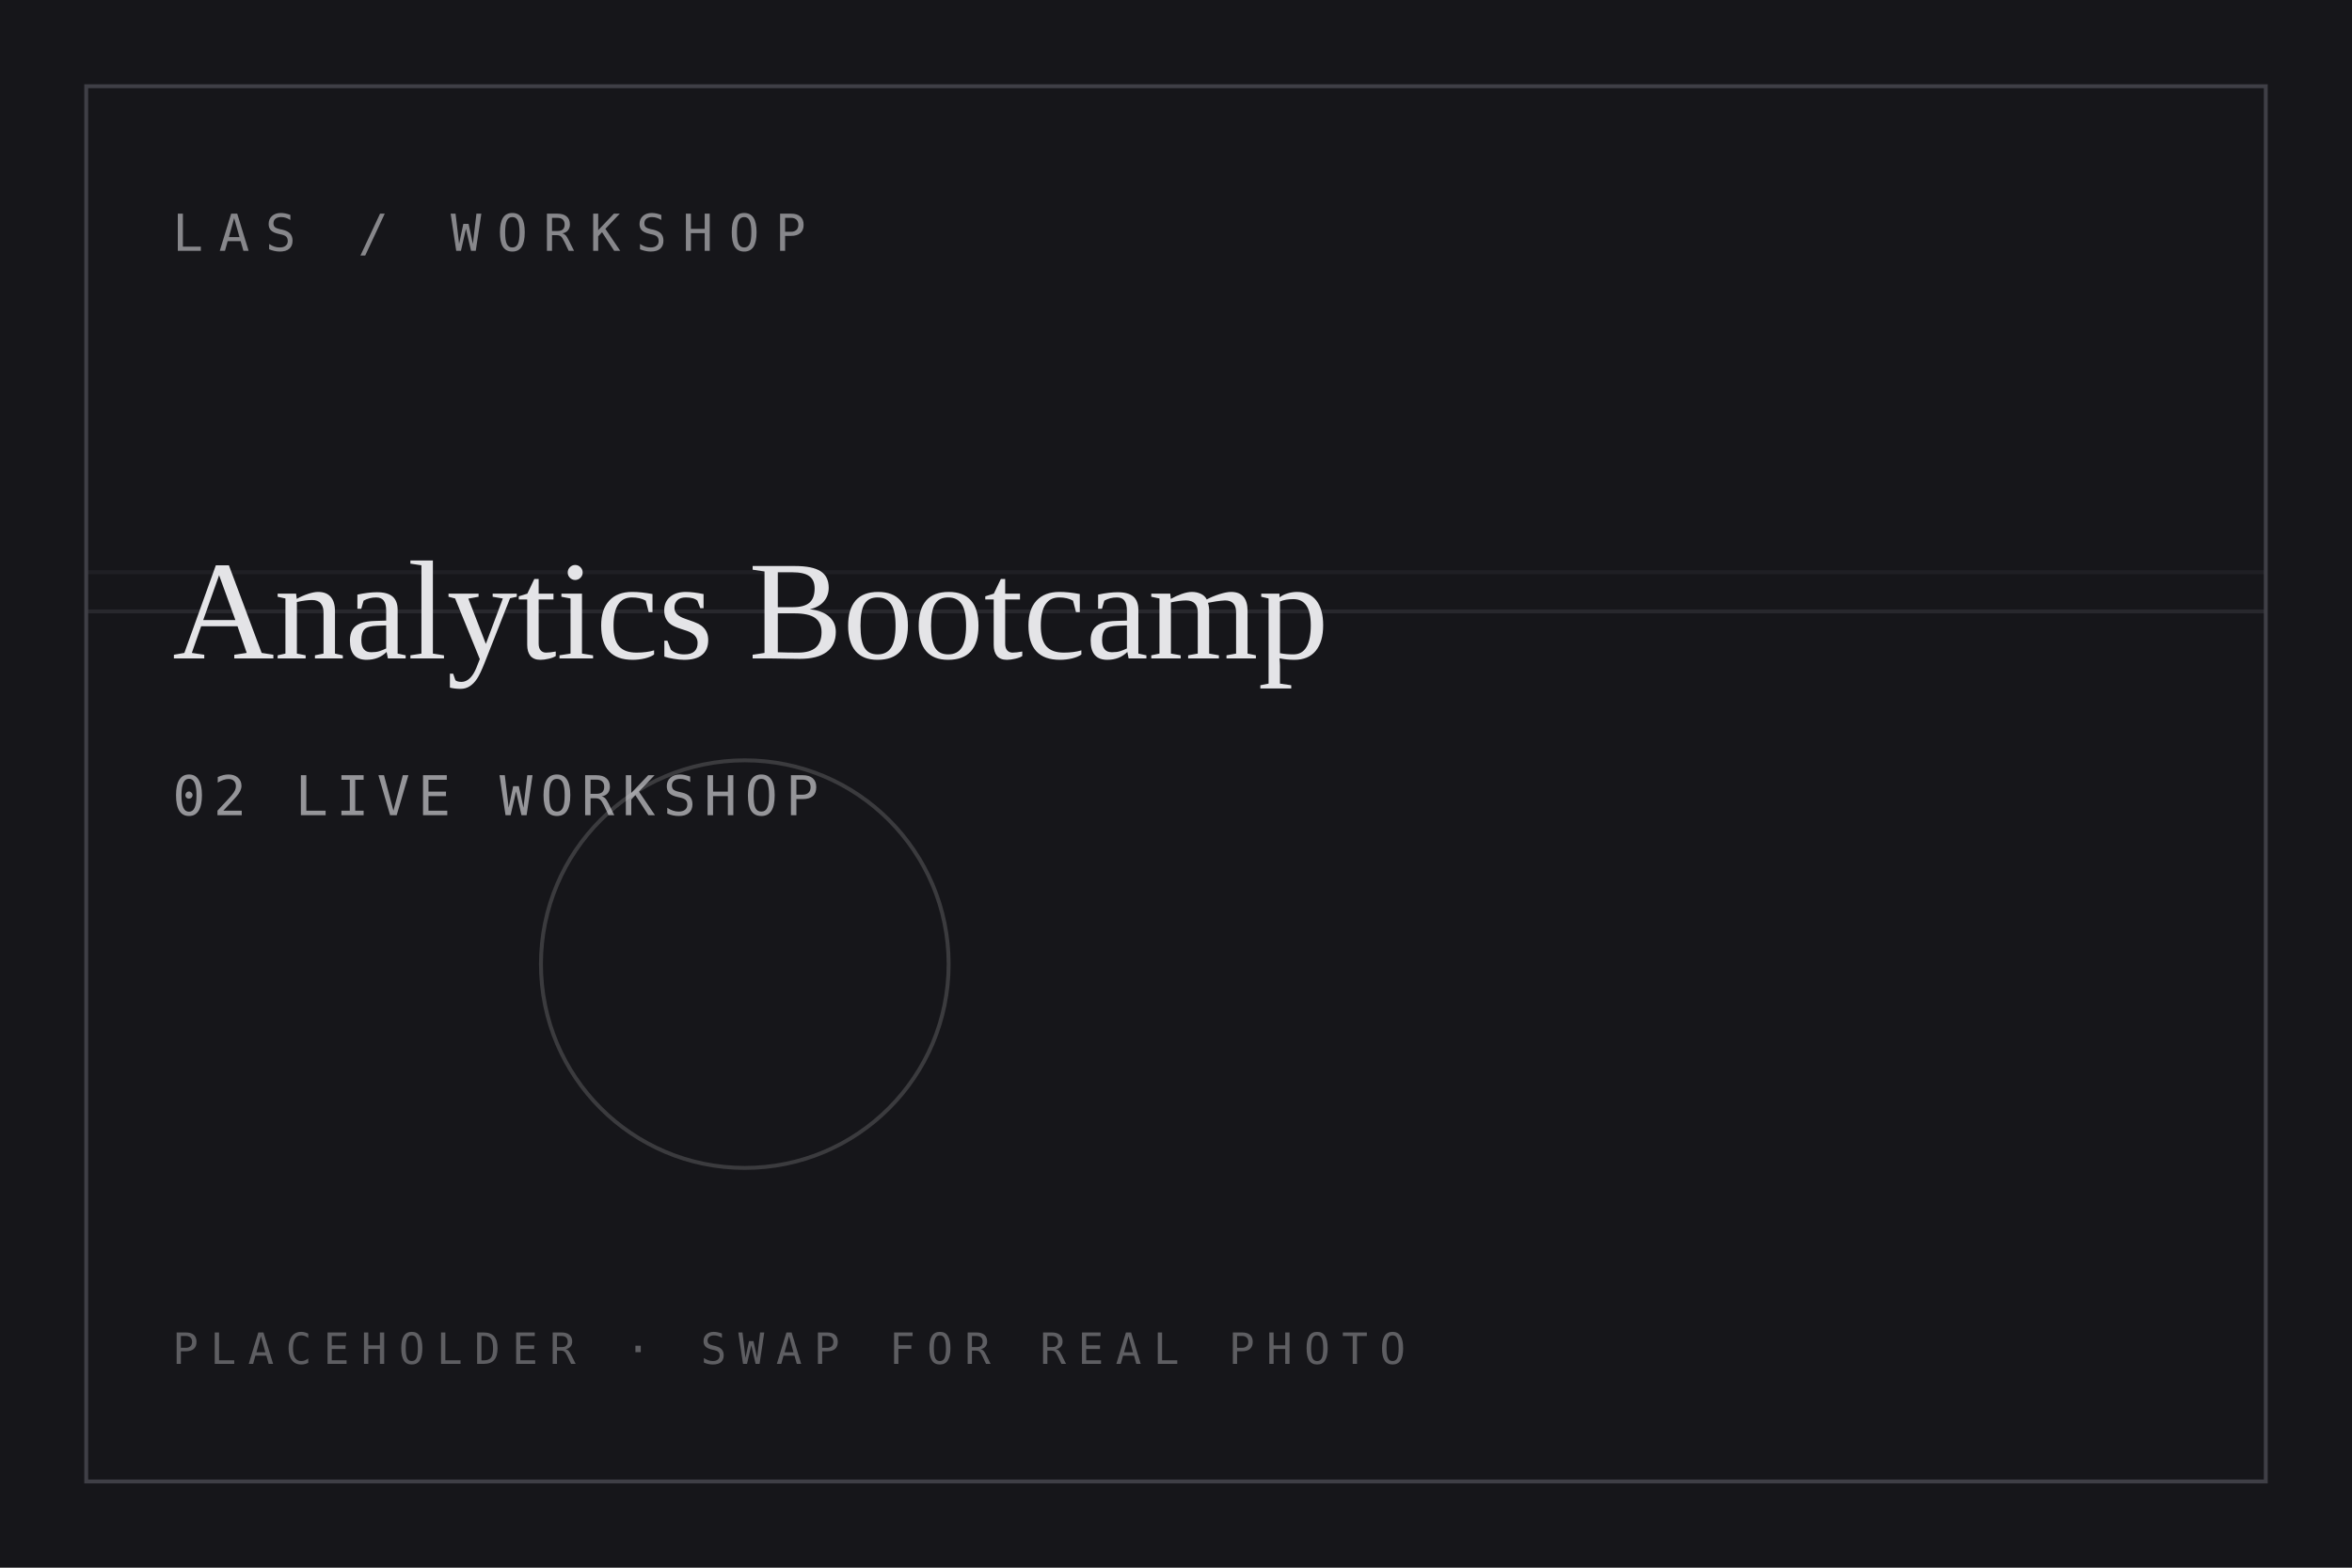
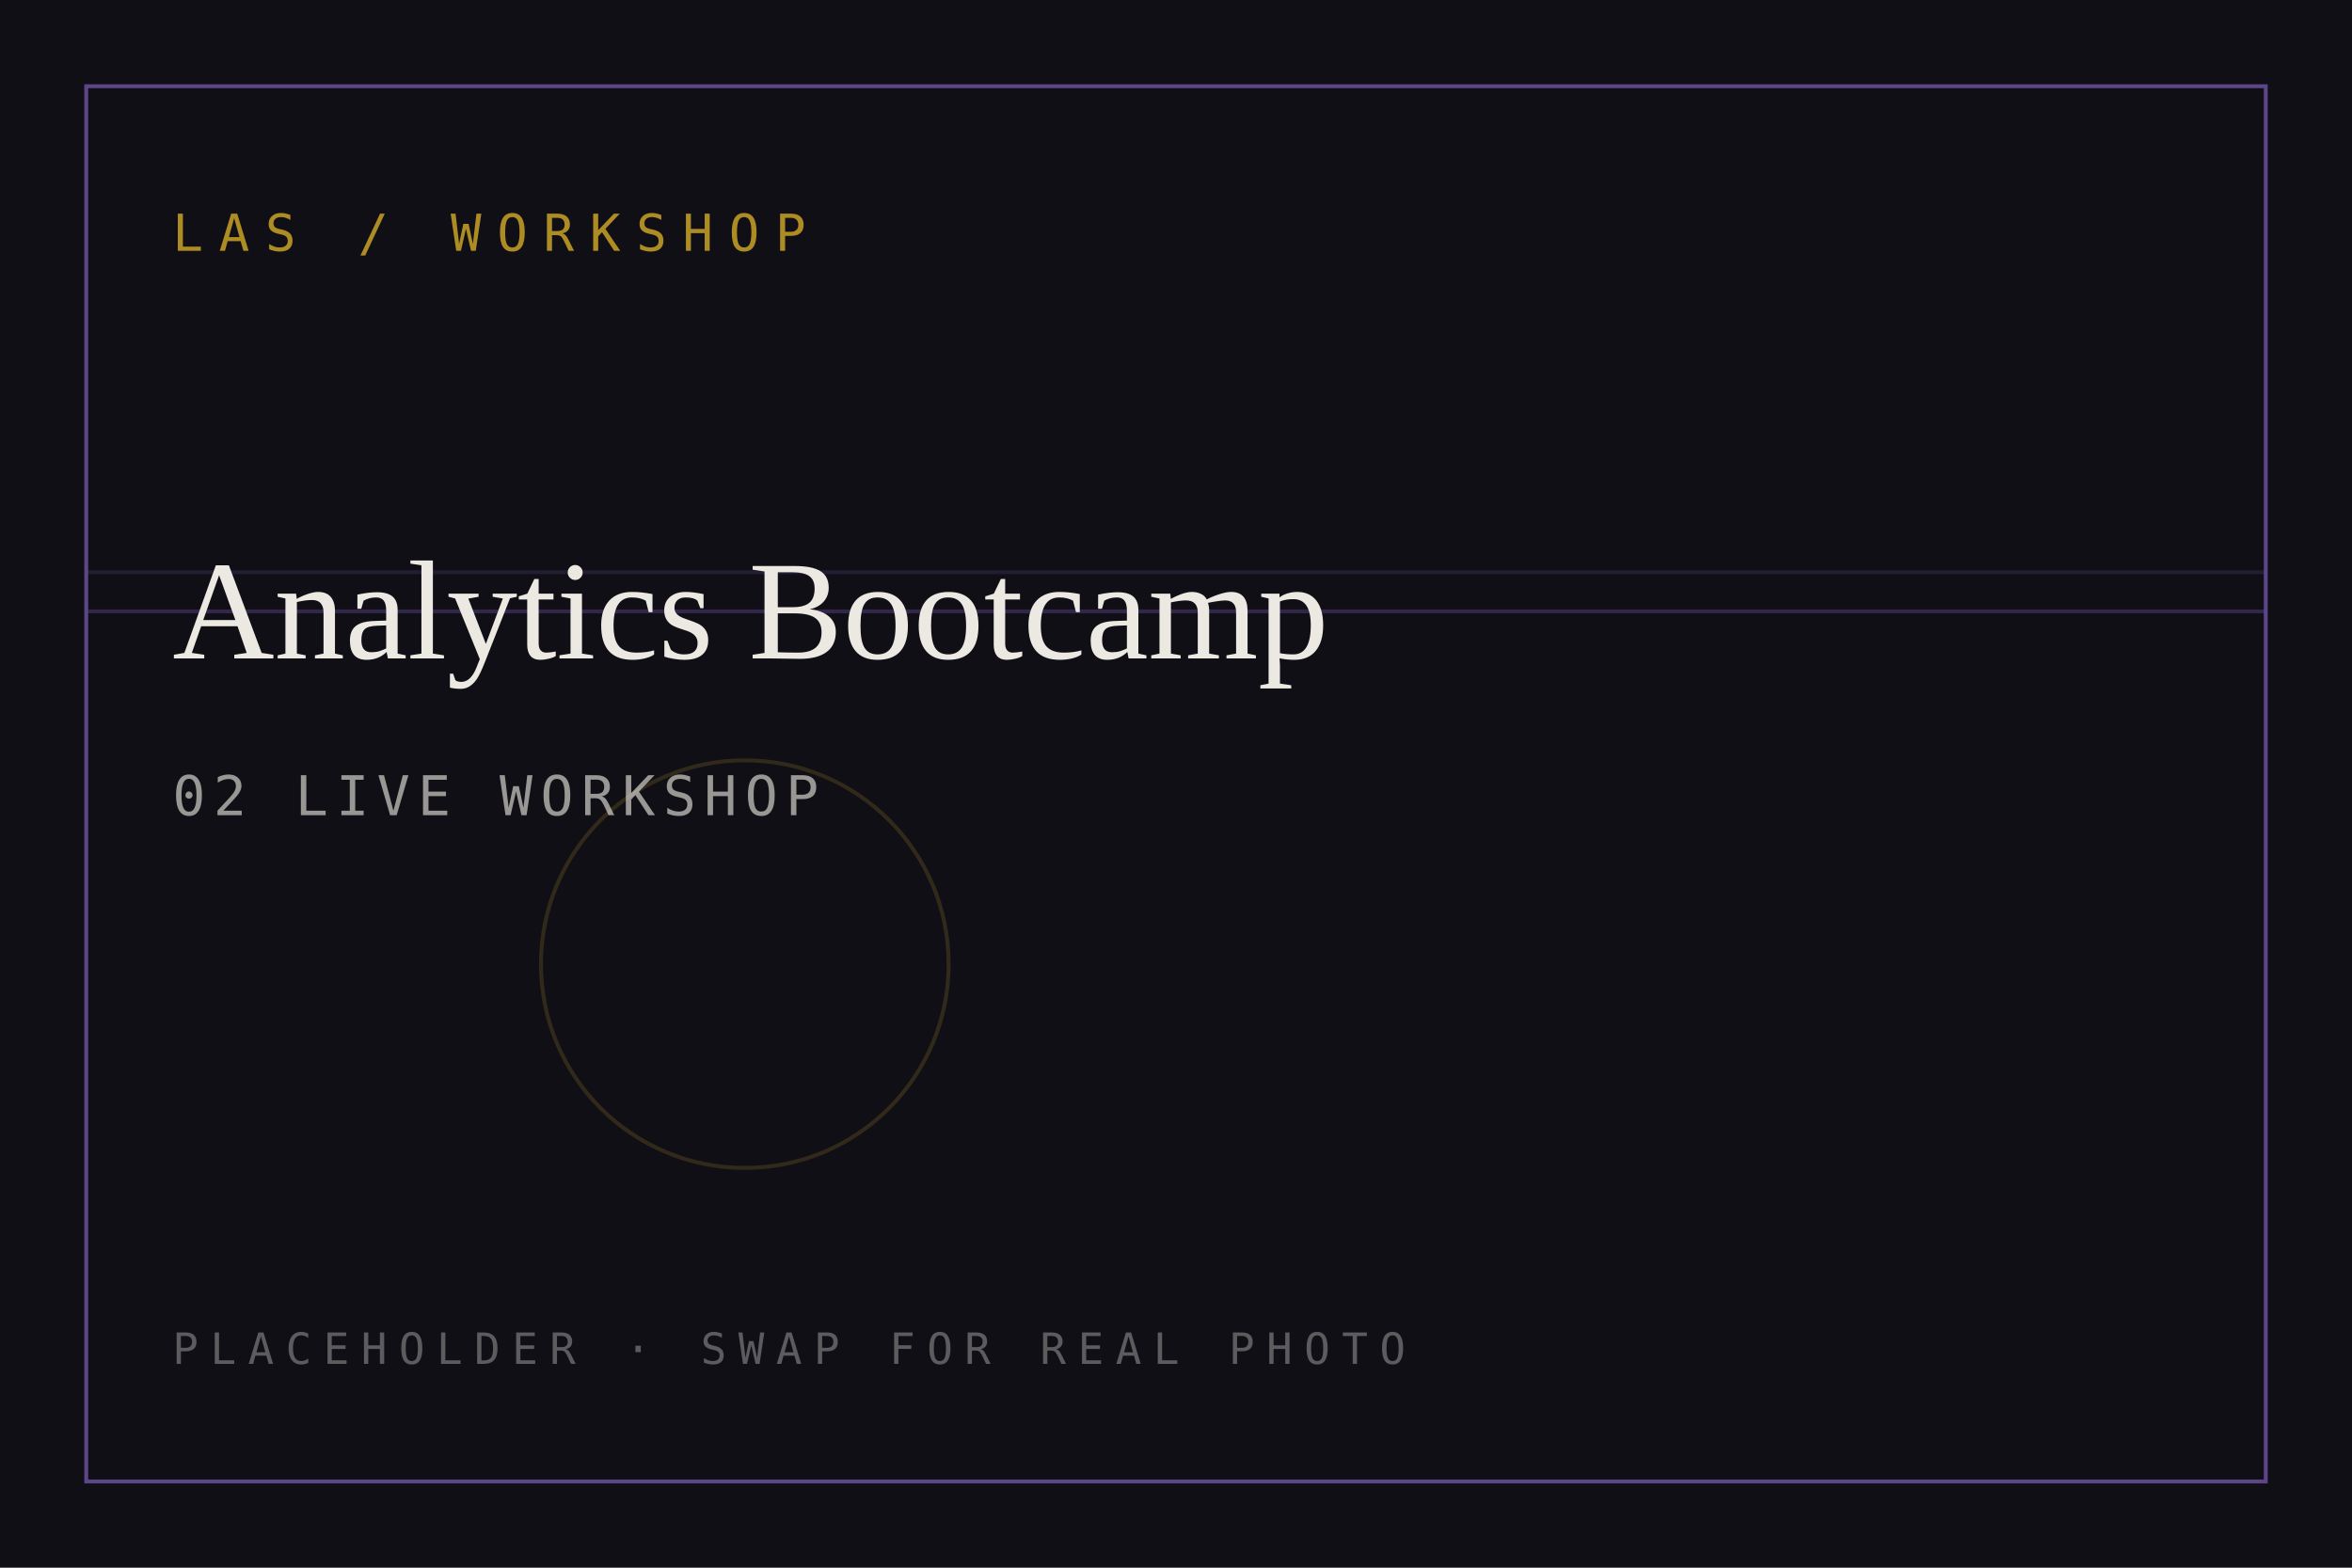
<svg xmlns="http://www.w3.org/2000/svg" width="600" height="400" viewBox="0 0 600 400" role="img" aria-label="Analytics Bootcamp Live workshop">
-   <rect width="600" height="400" fill="#16161a" />
-   <rect x="22" y="22" width="556" height="356" fill="none" stroke="#3f3f46" stroke-width="1" />
-   <path d="M22 156 H578" stroke="#3f3f46" stroke-opacity="0.45" />
-   <path d="M22 146 H578" stroke="#3f3f46" stroke-opacity="0.25" />
-   <circle cx="190" cy="246" r="52" fill="none" stroke="#e4e4e7" stroke-opacity="0.18" />
-   <text x="44" y="64" fill="#e4e4e7" fill-opacity="0.55" font-family="ui-monospace, SFMono-Regular, Menlo, monospace" font-size="13" letter-spacing="4">LAS / WORKSHOP</text>
-   <text x="44" y="168" fill="#e4e4e7" font-family="Georgia, 'Times New Roman', serif" font-size="36">Analytics Bootcamp</text>
-   <text x="44" y="208" fill="#e4e4e7" fill-opacity="0.62" font-family="ui-monospace, SFMono-Regular, Menlo, monospace" font-size="14" letter-spacing="2">02  LIVE WORKSHOP</text>
-   <text x="44" y="348" fill="#e4e4e7" fill-opacity="0.35" font-family="ui-monospace, SFMono-Regular, Menlo, monospace" font-size="11" letter-spacing="3">PLACEHOLDER  ·  SWAP FOR REAL PHOTO</text>
+   <rect width="600" height="400" fill="#100f16" />
+   <rect x="22" y="22" width="556" height="356" fill="none" stroke="#5c4588" stroke-width="1" />
+   <path d="M22 156 H578" stroke="#5c4588" stroke-opacity="0.45" />
+   <path d="M22 146 H578" stroke="#5c4588" stroke-opacity="0.25" />
+   <circle cx="190" cy="246" r="52" fill="none" stroke="#c9a227" stroke-opacity="0.18" />
+   <text x="44" y="64" fill="#c9a227" fill-opacity="0.85" font-family="ui-monospace, SFMono-Regular, Menlo, monospace" font-size="13" letter-spacing="4">LAS / WORKSHOP</text>
+   <text x="44" y="168" fill="#ece9e2" font-family="Georgia, 'Times New Roman', serif" font-size="36">Analytics Bootcamp</text>
+   <text x="44" y="208" fill="#ece9e2" fill-opacity="0.62" font-family="ui-monospace, SFMono-Regular, Menlo, monospace" font-size="14" letter-spacing="2">02  LIVE WORKSHOP</text>
+   <text x="44" y="348" fill="#ece9e2" fill-opacity="0.35" font-family="ui-monospace, SFMono-Regular, Menlo, monospace" font-size="11" letter-spacing="3">PLACEHOLDER  ·  SWAP FOR REAL PHOTO</text>
</svg>
